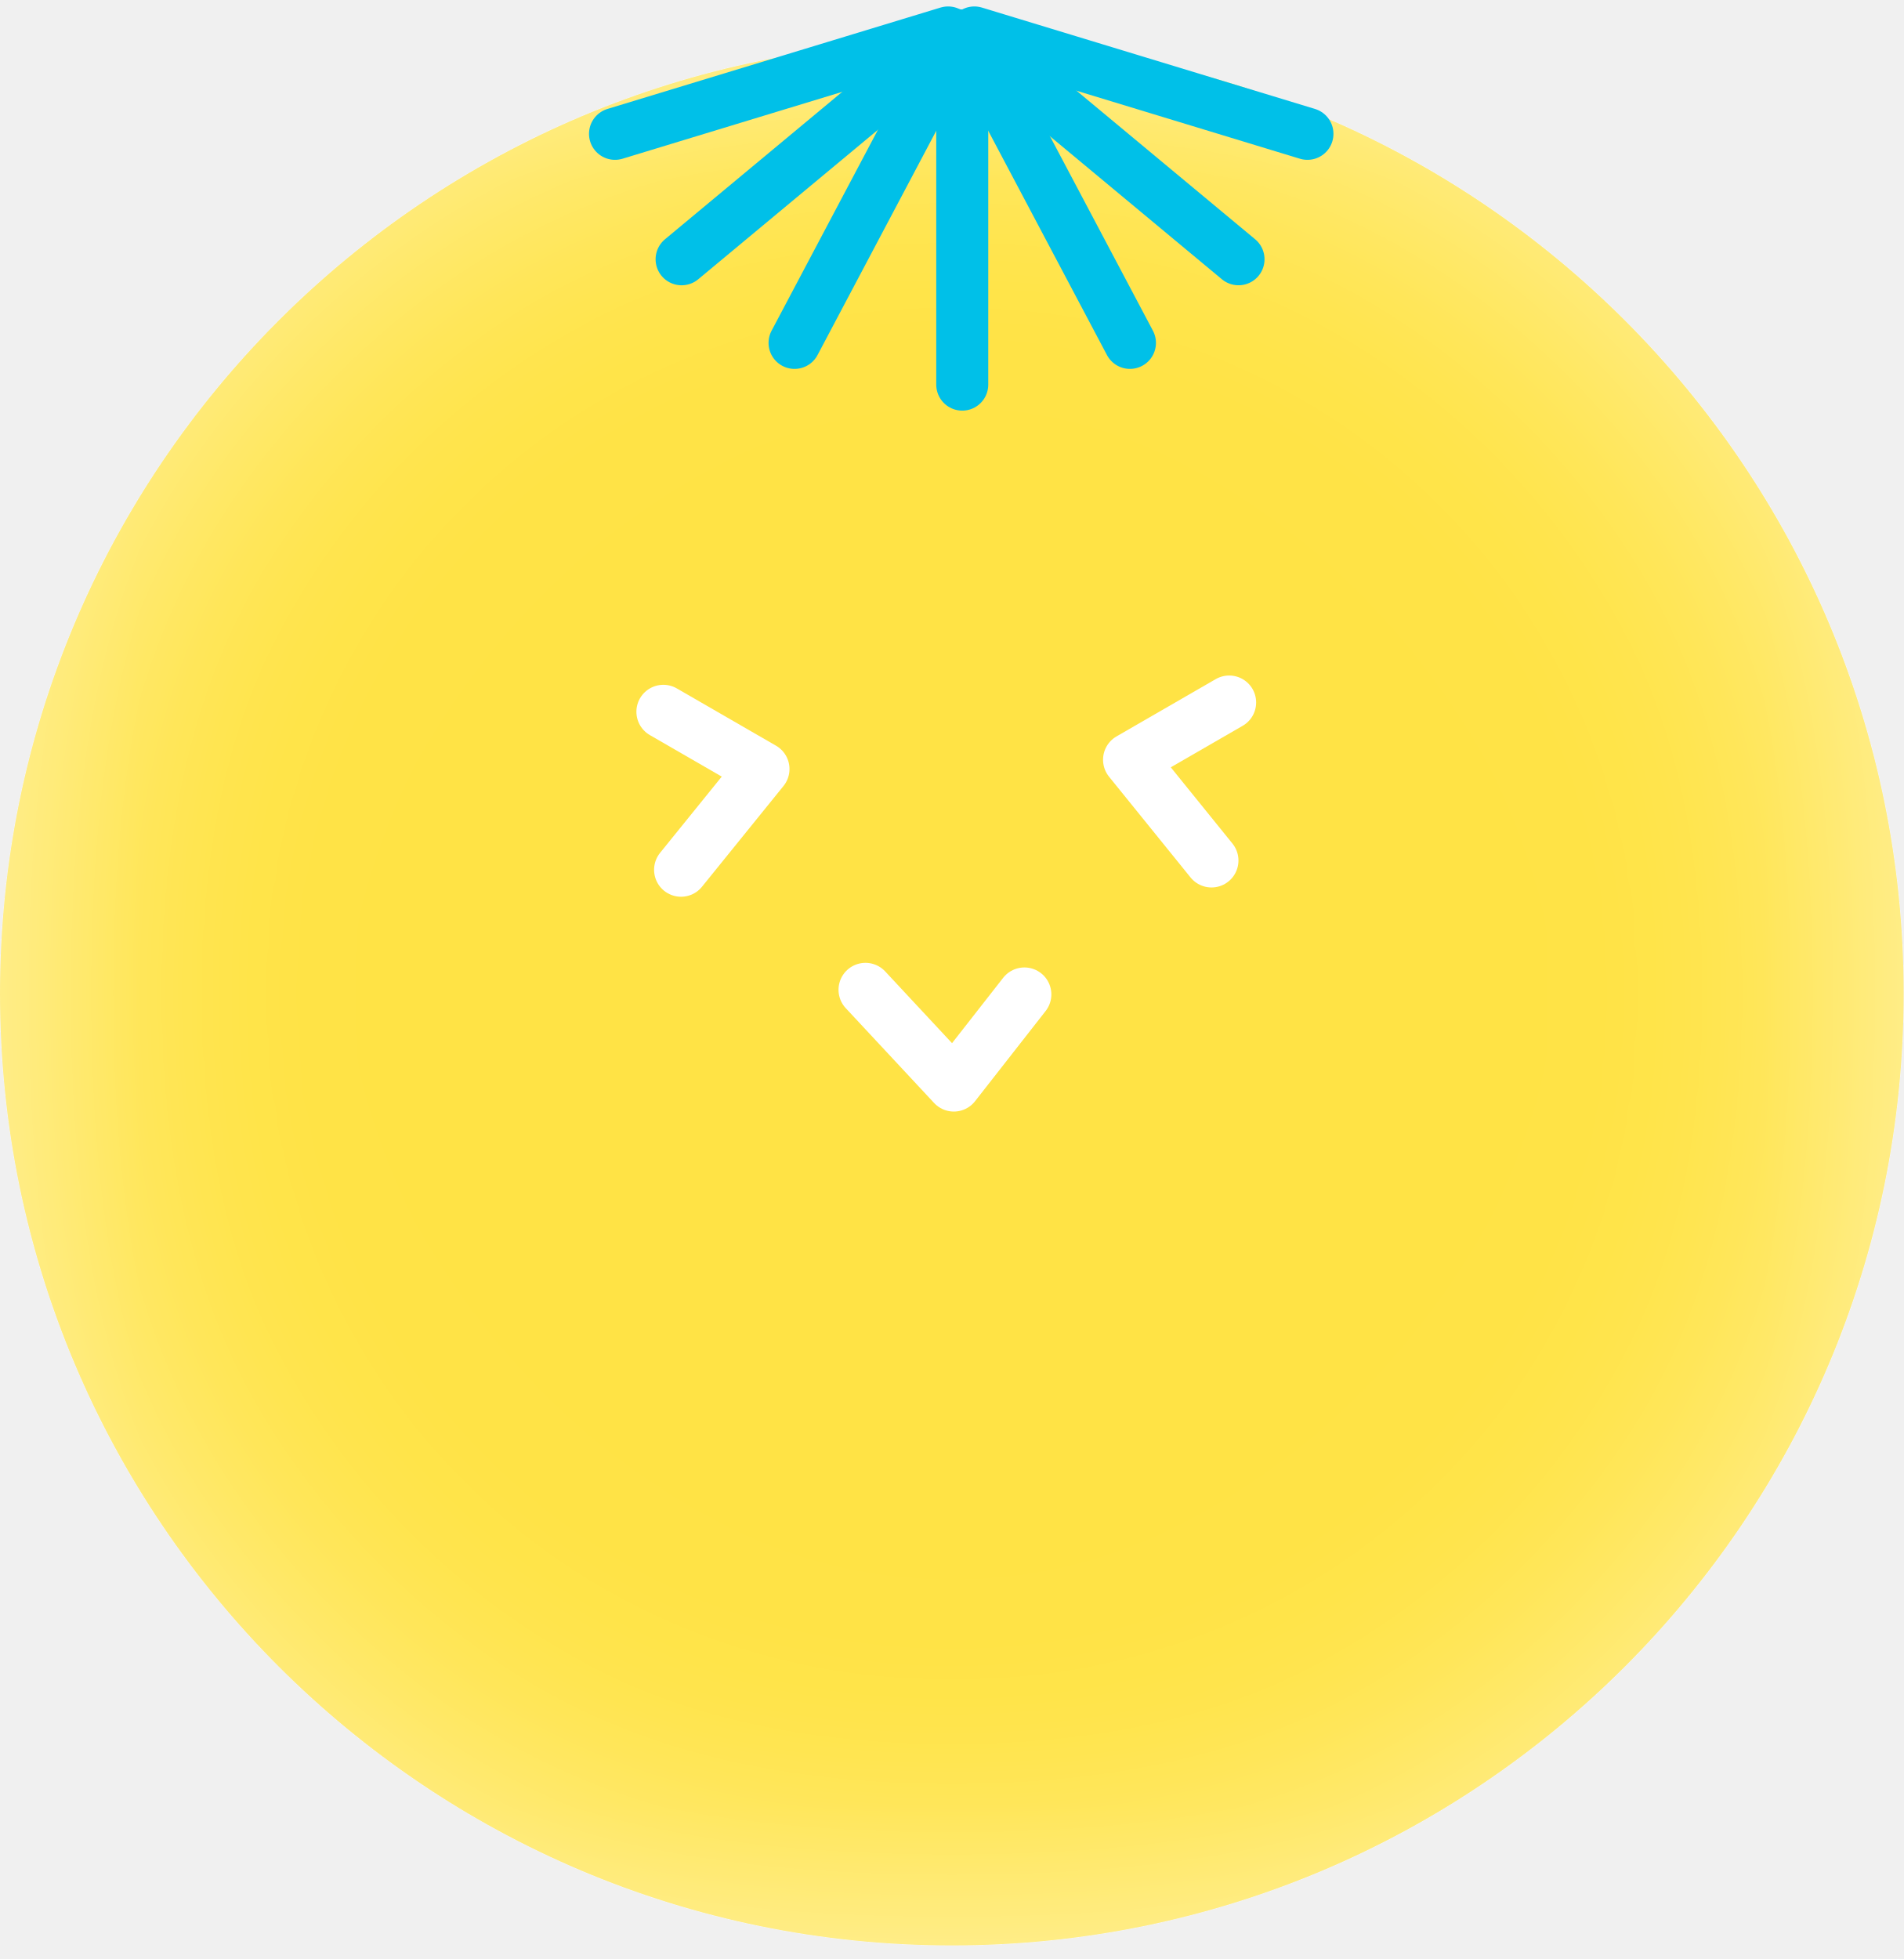
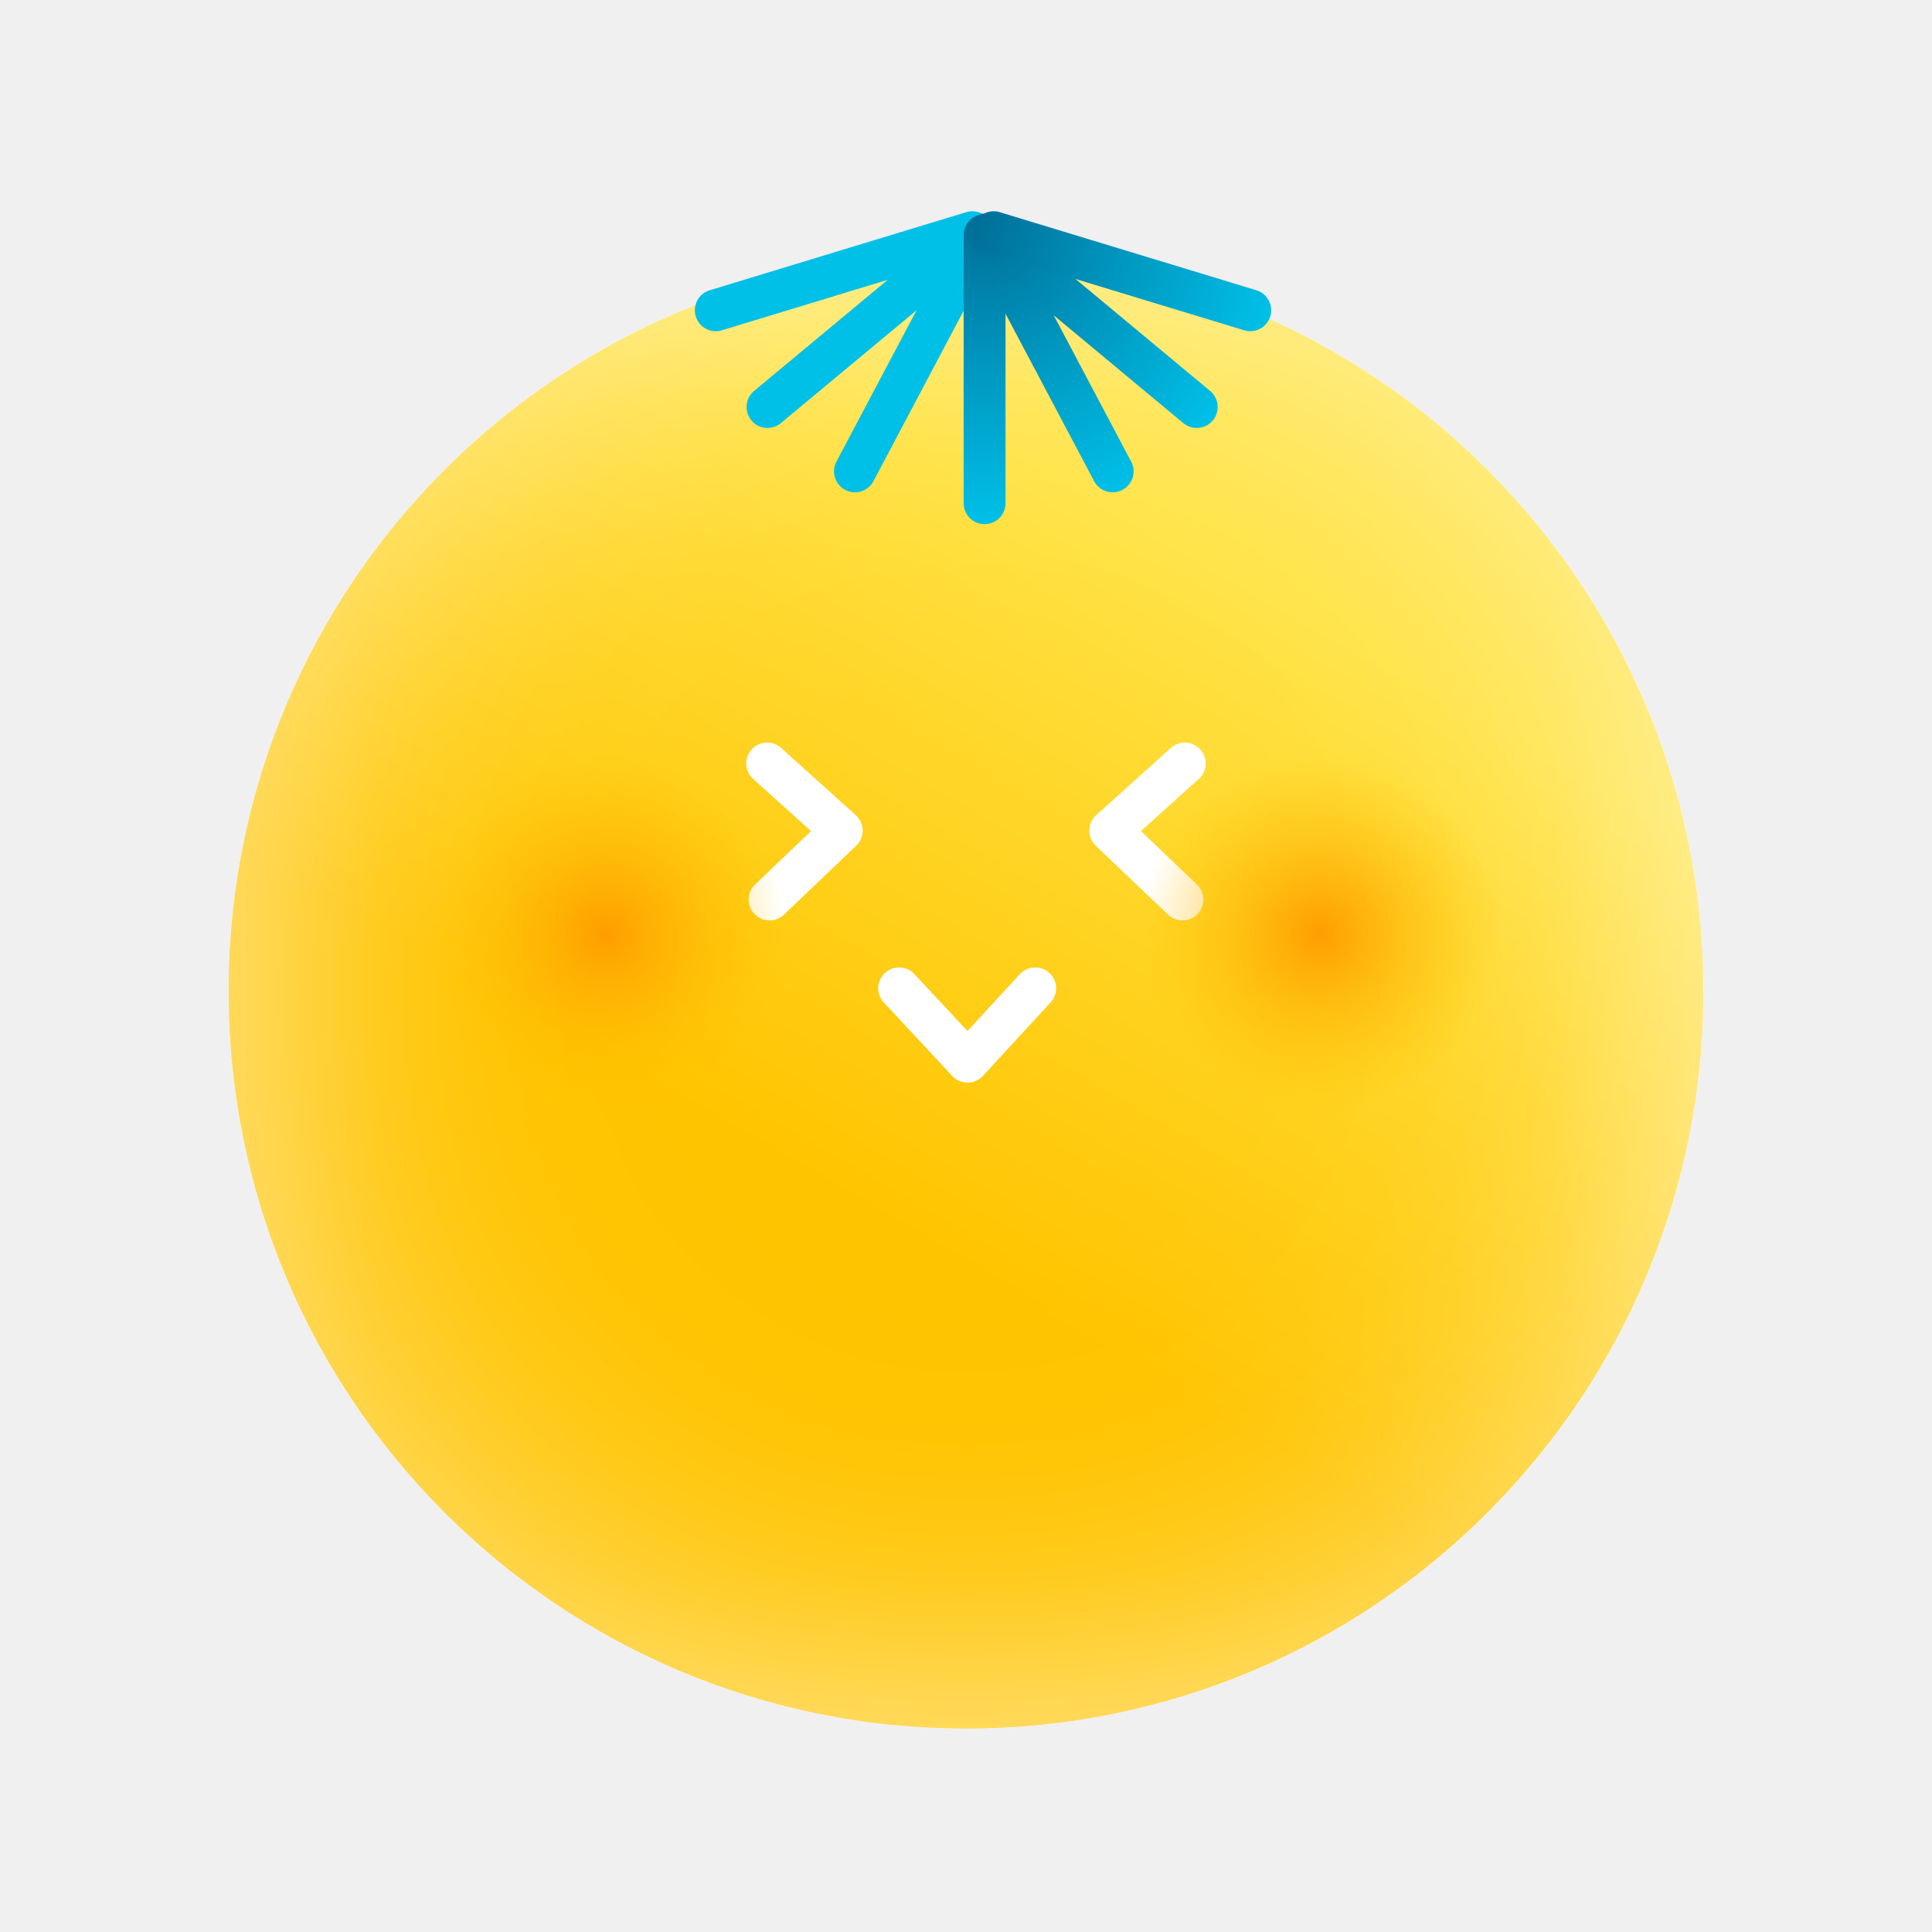
- <svg xmlns="http://www.w3.org/2000/svg" width="138" height="142" viewBox="0 0 138 142" fill="none">
-   <g filter="url(#filter0_i_107_1920)">
-     <circle cx="69" cy="69" r="69" transform="matrix(-1 -8.74228e-08 -8.74228e-08 1 138 3.0166)" fill="#FFE345" />
+ <svg xmlns="http://www.w3.org/2000/svg" width="193" height="193" viewBox="0 0 193 193" fill="none">
+   <g filter="url(#filter0_i_1442_7109)">
+     <circle cx="73.662" cy="73.662" r="73.662" transform="matrix(-1 -8.74228e-08 -8.74228e-08 1 170.162 25.3535)" fill="url(#paint0_linear_1442_7109)" />
  </g>
-   <path d="M74.261 72.08L69.144 78.619L62.739 71.746" stroke="white" stroke-width="3.907" stroke-linecap="round" stroke-linejoin="round" />
-   <path d="M48.087 51.592L55.278 55.744L49.369 63.048" stroke="white" stroke-width="3.907" stroke-linecap="round" stroke-linejoin="round" />
-   <path d="M89.106 50.919L81.915 55.071L87.824 62.375" stroke="white" stroke-width="3.907" stroke-linecap="round" stroke-linejoin="round" />
-   <line x1="69.408" y1="2.548" x2="57.598" y2="24.855" stroke="#00C0E8" stroke-width="3.77" stroke-linecap="round" />
-   <line x1="1.885" y1="-1.885" x2="27.125" y2="-1.885" transform="matrix(0.467888 0.883788 0.883788 -0.467888 70.886 0)" stroke="#00C0E8" stroke-width="3.77" stroke-linecap="round" />
-   <line x1="1.885" y1="-1.885" x2="27.125" y2="-1.885" transform="matrix(0.768878 0.639396 0.639396 -0.768878 70.1319 0)" stroke="#00C0E8" stroke-width="3.77" stroke-linecap="round" />
-   <line x1="1.885" y1="-1.885" x2="27.125" y2="-1.885" transform="matrix(0.956677 0.291153 0.291153 -0.956677 69.3777 0)" stroke="#00C0E8" stroke-width="3.77" stroke-linecap="round" />
-   <line x1="68.729" y1="2.352" x2="44.583" y2="9.701" stroke="#00C0E8" stroke-width="3.77" stroke-linecap="round" />
-   <line x1="68.816" y1="2.655" x2="49.41" y2="18.794" stroke="#00C0E8" stroke-width="3.77" stroke-linecap="round" />
-   <line x1="69.755" y1="2.64" x2="69.755" y2="27.88" stroke="#00C0E8" stroke-width="3.77" stroke-linecap="round" />
+   <path d="M103.416 98.727L96.654 106.064L89.816 98.727" stroke="white" stroke-width="4.171" stroke-linecap="round" stroke-linejoin="round" />
+   <path d="M118.125 89.864L110.906 82.976L118.36 76.266" stroke="white" stroke-width="4.171" stroke-linecap="round" stroke-linejoin="round" />
+   <path d="M76.869 89.864L84.088 82.976L76.634 76.266" stroke="white" stroke-width="4.171" stroke-linecap="round" stroke-linejoin="round" />
+   <line x1="97.94" y1="23.413" x2="85.406" y2="47.089" stroke="#00C0E8" stroke-width="4.182" stroke-linecap="round" />
+   <line x1="97.132" y1="23.196" x2="71.504" y2="30.996" stroke="#00C0E8" stroke-width="4.182" stroke-linecap="round" />
+   <line x1="97.266" y1="23.531" x2="76.669" y2="40.66" stroke="#00C0E8" stroke-width="4.182" stroke-linecap="round" />
+   <line x1="98.356" y1="23.482" x2="98.356" y2="50.272" stroke="url(#paint1_linear_1442_7109)" stroke-width="4.182" stroke-linecap="round" />
+   <line x1="2.091" y1="-2.091" x2="28.88" y2="-2.091" transform="matrix(0.467888 0.883788 0.883788 -0.467888 99.4863 20.5869)" stroke="url(#paint2_linear_1442_7109)" stroke-width="4.182" stroke-linecap="round" />
+   <line x1="2.091" y1="-2.091" x2="28.88" y2="-2.091" transform="matrix(0.768878 0.639396 0.639396 -0.768878 98.6816 20.5869)" stroke="url(#paint3_linear_1442_7109)" stroke-width="4.182" stroke-linecap="round" />
+   <line x1="2.091" y1="-2.091" x2="28.88" y2="-2.091" transform="matrix(0.956677 0.291153 0.291153 -0.956677 97.877 20.5869)" stroke="url(#paint4_linear_1442_7109)" stroke-width="4.182" stroke-linecap="round" />
+   <circle cx="18.013" cy="18.013" r="18.013" transform="matrix(-1 -8.74228e-08 -8.74228e-08 1 149.896 75.2695)" fill="url(#paint5_radial_1442_7109)" />
+   <circle cx="18.013" cy="18.013" r="18.013" transform="matrix(-1 -8.74228e-08 -8.74228e-08 1 78.4863 75.2695)" fill="url(#paint6_radial_1442_7109)" />
  <defs>
-     <filter id="filter0_i_107_1920" x="4.25819e-05" y="3.017" width="138" height="138" filterUnits="userSpaceOnUse" color-interpolation-filters="sRGB">
+     <filter id="filter0_i_1442_7109" x="22.838" y="25.354" width="147.324" height="147.323" filterUnits="userSpaceOnUse" color-interpolation-filters="sRGB">
      <feFlood flood-opacity="0" result="BackgroundImageFix" />
      <feBlend mode="normal" in="SourceGraphic" in2="BackgroundImageFix" result="shape" />
      <feColorMatrix in="SourceAlpha" type="matrix" values="0 0 0 0 0 0 0 0 0 0 0 0 0 0 0 0 0 0 127 0" result="hardAlpha" />
      <feOffset />
-       <feGaussianBlur stdDeviation="10.725" />
+       <feGaussianBlur stdDeviation="16.083" />
      <feComposite in2="hardAlpha" operator="arithmetic" k2="-1" k3="1" />
      <feColorMatrix type="matrix" values="0 0 0 0 1 0 0 0 0 1 0 0 0 0 1 0 0 0 0.5 0" />
-       <feBlend mode="normal" in2="shape" result="effect1_innerShadow_107_1920" />
+       <feBlend mode="normal" in2="shape" result="effect1_innerShadow_1442_7109" />
    </filter>
+     <linearGradient id="paint0_linear_1442_7109" x1="75.498" y1="100.645" x2="36.496" y2="33.091" gradientUnits="userSpaceOnUse">
+       <stop stop-color="#FFC400" />
+       <stop offset="0.95" stop-color="#FFE345" />
+     </linearGradient>
+     <linearGradient id="paint1_linear_1442_7109" x1="95.766" y1="52.362" x2="95.766" y2="21.392" gradientUnits="userSpaceOnUse">
+       <stop stop-color="#00C0E8" />
+       <stop offset="1" stop-color="#006F98" />
+     </linearGradient>
+     <linearGradient id="paint2_linear_1442_7109" x1="30.971" y1="0.5" x2="0" y2="0.5" gradientUnits="userSpaceOnUse">
+       <stop stop-color="#00C0E8" />
+       <stop offset="1" stop-color="#006F98" />
+     </linearGradient>
+     <linearGradient id="paint3_linear_1442_7109" x1="30.971" y1="0.5" x2="0" y2="0.5" gradientUnits="userSpaceOnUse">
+       <stop stop-color="#00C0E8" />
+       <stop offset="1" stop-color="#006F98" />
+     </linearGradient>
+     <linearGradient id="paint4_linear_1442_7109" x1="30.971" y1="0.5" x2="0" y2="0.5" gradientUnits="userSpaceOnUse">
+       <stop stop-color="#00C0E8" />
+       <stop offset="1" stop-color="#006F98" />
+     </linearGradient>
+     <radialGradient id="paint5_radial_1442_7109" cx="0" cy="0" r="1" gradientUnits="userSpaceOnUse" gradientTransform="translate(18.0133 18.0133) rotate(90) scale(18.0133)">
+       <stop stop-color="#FF9D00" />
+       <stop offset="1" stop-color="#FFC300" stop-opacity="0" />
+     </radialGradient>
+     <radialGradient id="paint6_radial_1442_7109" cx="0" cy="0" r="1" gradientUnits="userSpaceOnUse" gradientTransform="translate(18.0133 18.0133) rotate(90) scale(18.0133)">
+       <stop stop-color="#FF9D00" />
+       <stop offset="1" stop-color="#FFC300" stop-opacity="0" />
+     </radialGradient>
  </defs>
</svg>
